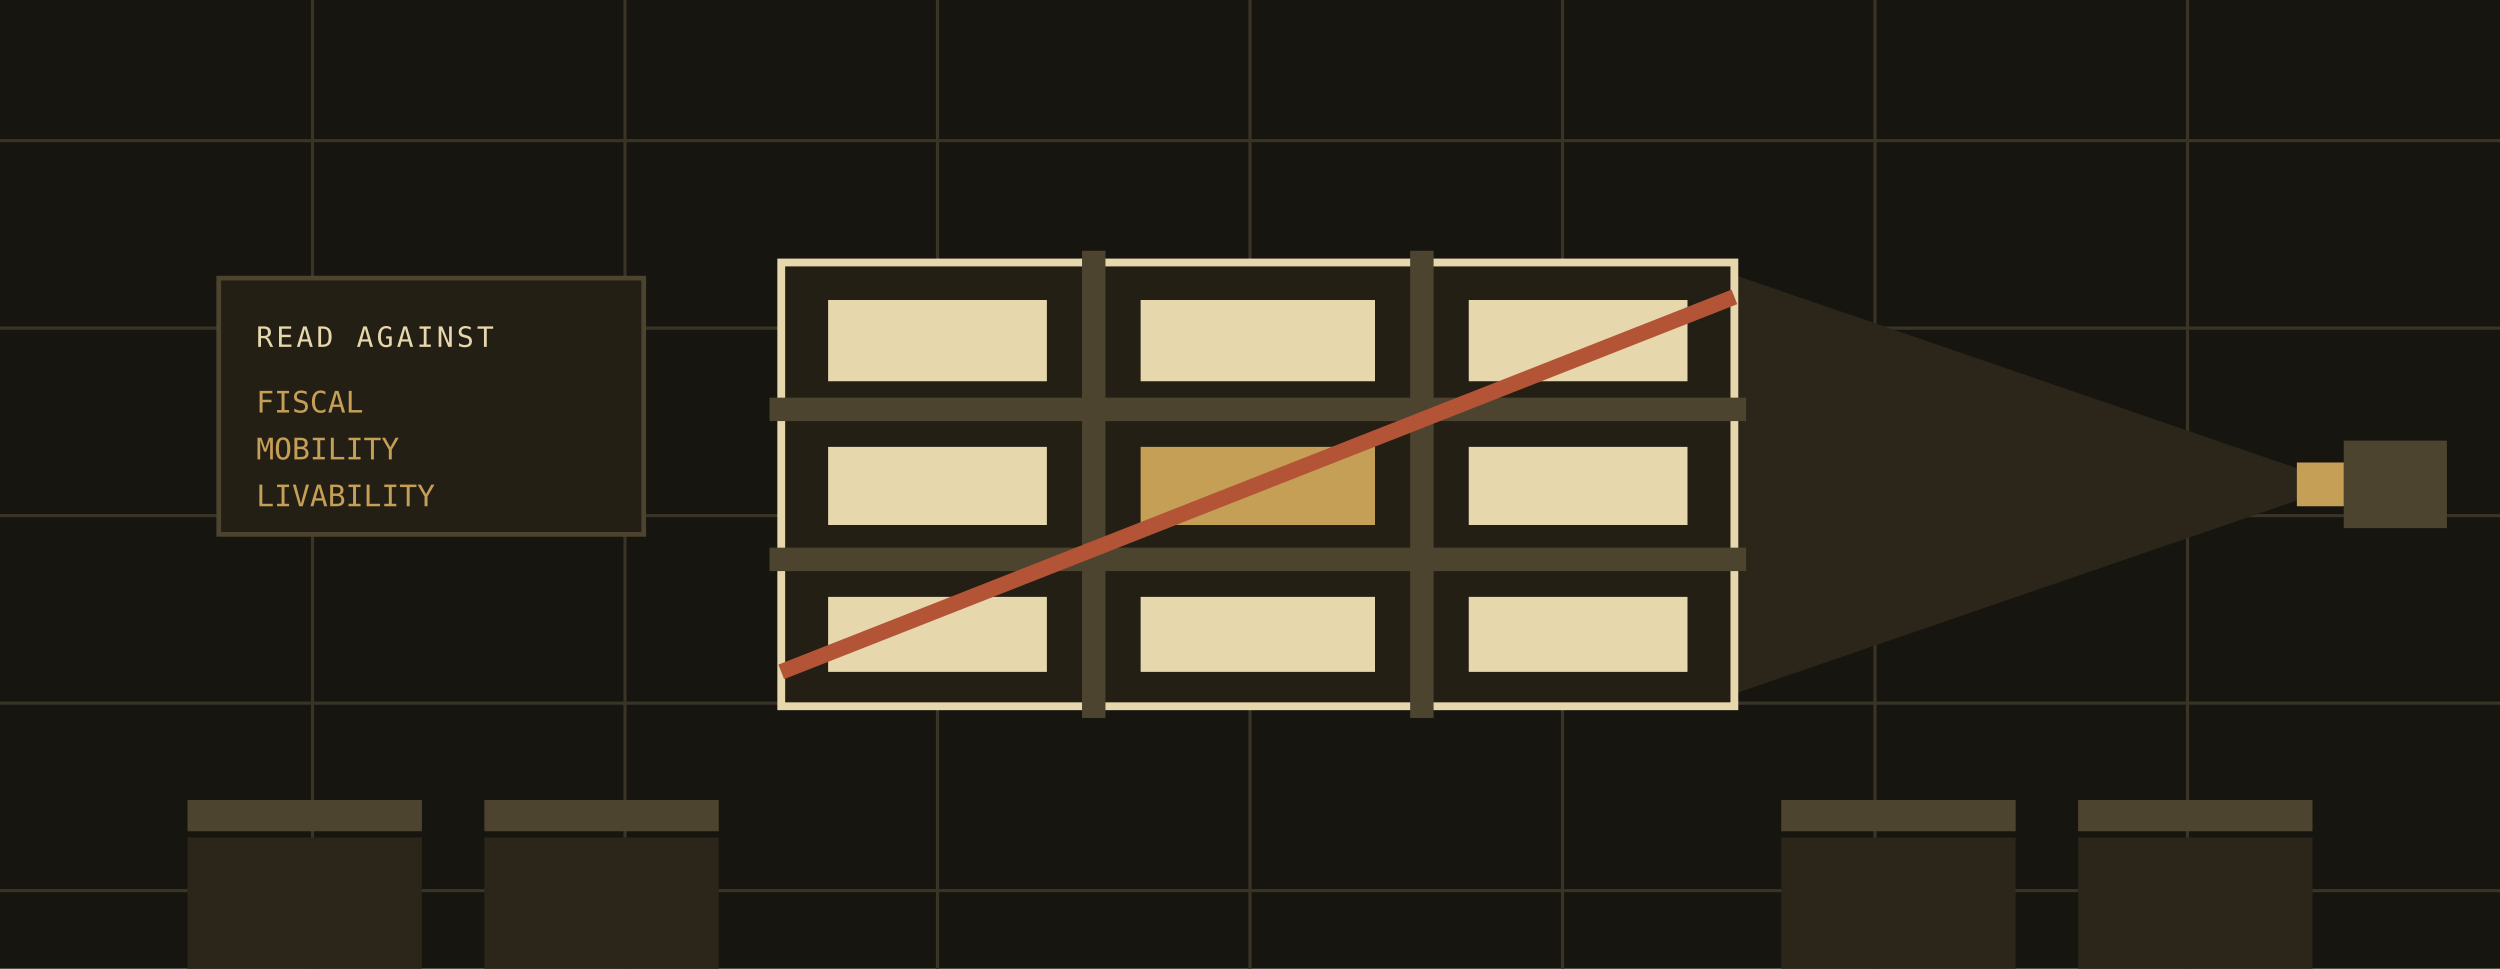
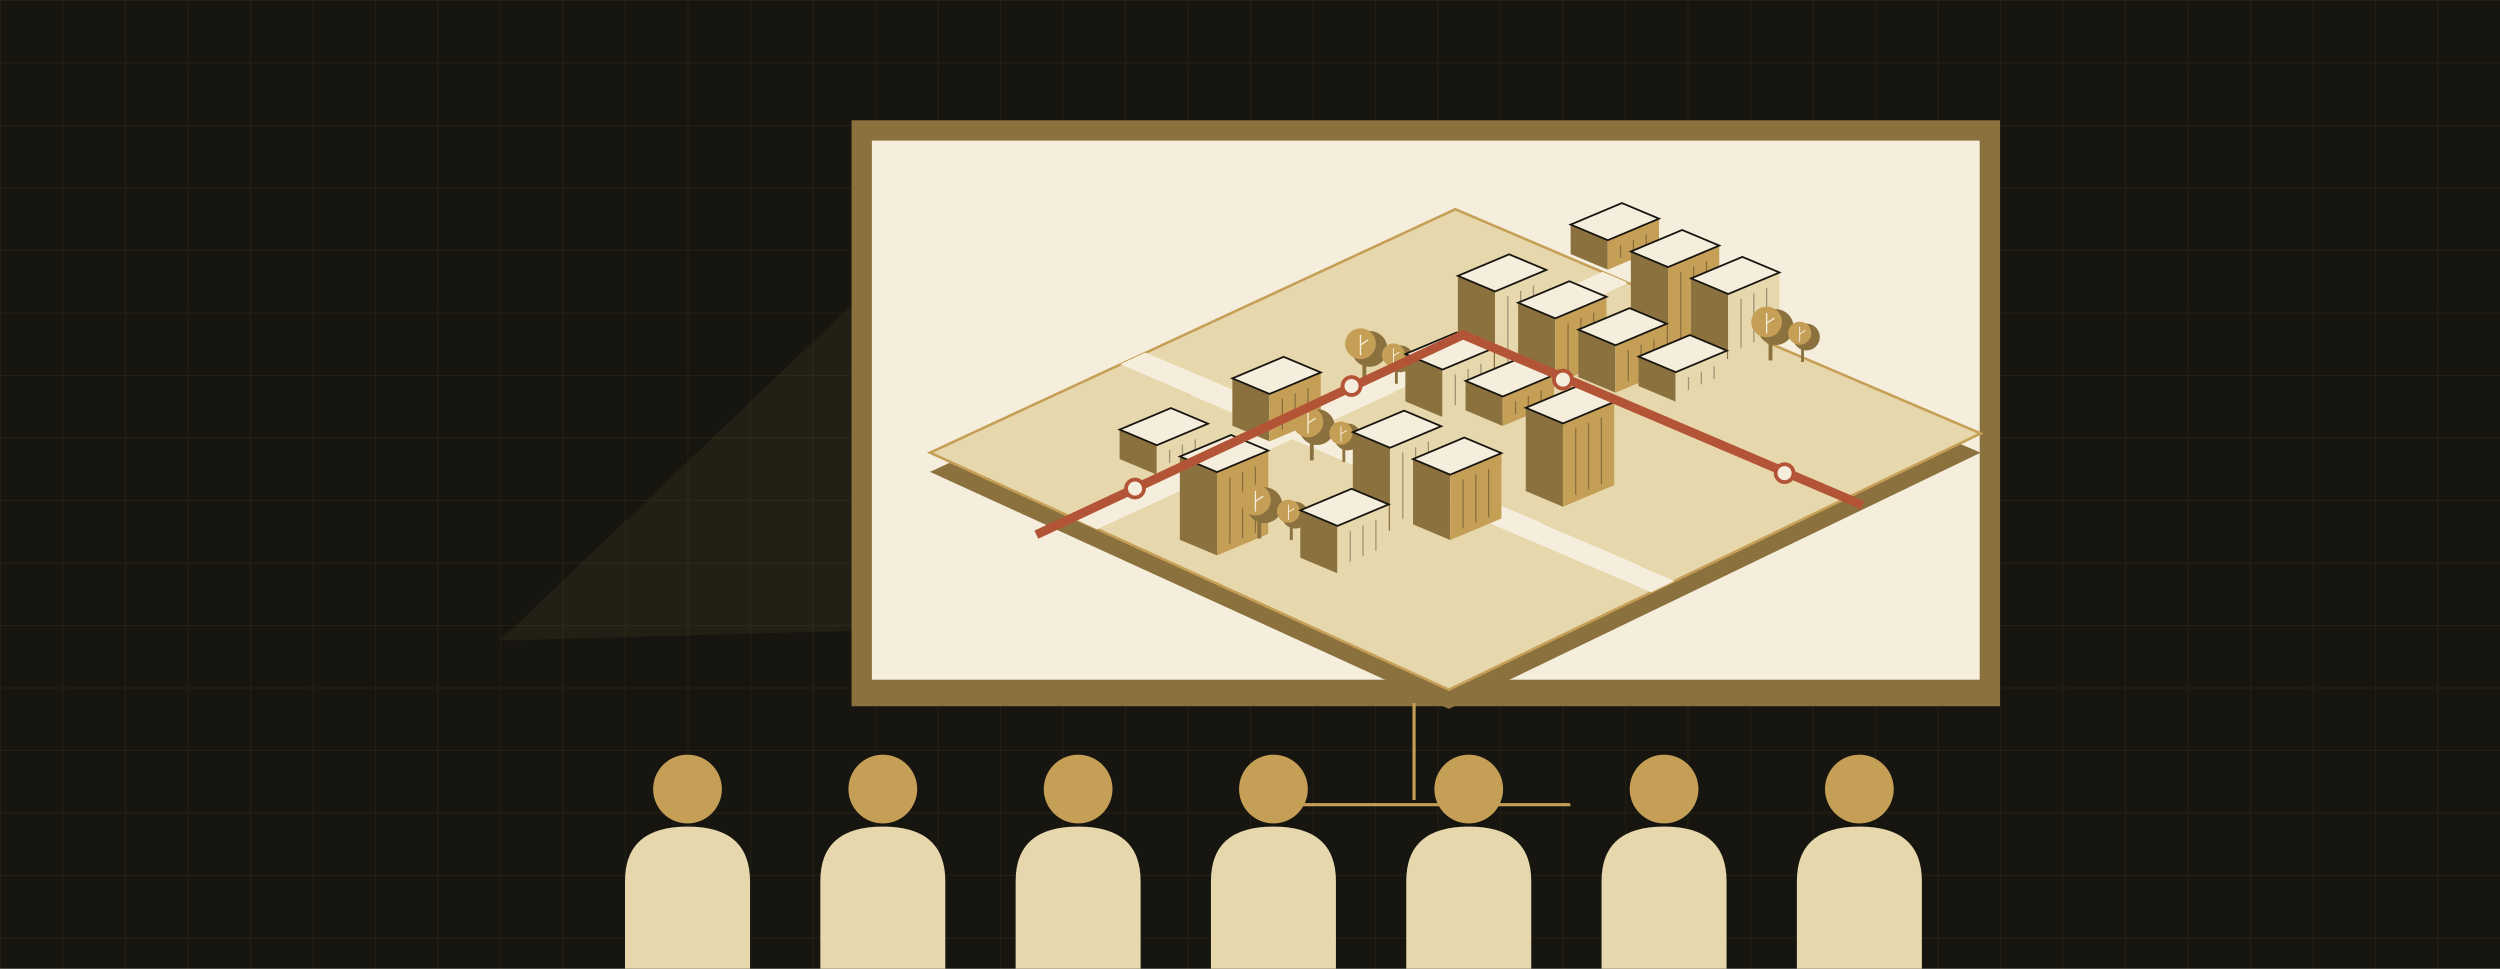
<svg xmlns="http://www.w3.org/2000/svg" viewBox="0 0 1600 620" role="img" aria-labelledby="title desc">
-   <rect width="1600" height="620" fill="#17150f" />
-   <g stroke="#3a3427" stroke-width="2">
-     <path d="M0 90h1600M0 210h1600M0 330h1600M0 450h1600M0 570h1600M200 0v620M400 0v620M600 0v620M800 0v620M1000 0v620M1200 0v620M1400 0v620" />
+   <rect x="0" y="0" width="1600" height="620" fill="#17150f" />
+   <defs>
+     <pattern id="grid" width="40" height="40" patternUnits="userSpaceOnUse">
+       <path d="M40 0H0V40" fill="none" stroke="#c69f57" stroke-opacity=".10" stroke-width="1" />
+     </pattern>
+   </defs>
+   <rect x="0" y="0" width="1600" height="620" fill="url(#grid)" />
+   <path d="M320 410 650 95 1220 95 1220 385Z" fill="#c69f57" opacity=".07" />
+   <rect x="545" y="77" width="735" height="375" fill="#8b713e" />
+   <rect x="558" y="90" width="709" height="345" fill="#f6eedd" />
+   <g transform="translate(915 220) scale(0.82)">
+     <path d="M-390 100 20-90 430 85 15 285Z" fill="#8b713e" />
+     <path d="M-390 85 20-105 430 70 15 270Z" fill="#e7d7ad" stroke="#c69f57" stroke-width="2" />
+     <defs>
+       <clipPath id="streets-915-220">
+         <path d="M-390 85 20-105 430 70 15 270Z" />
+       </clipPath>
+     </defs>
+     <g clip-path="url(#streets-915-220)">
+       <path d="M-390 196l360-166" fill="none" stroke="#f6eedd" stroke-width="16" />
+       <path d="M-412 -66l345 147" fill="none" stroke="#f6eedd" stroke-width="15" />
+       <path d="M-330 168l360-166" fill="none" stroke="#f6eedd" stroke-width="16" />
+       <path d="M-336 -33l345 147" fill="none" stroke="#f6eedd" stroke-width="15" />
+       <path d="M-270 140l360-166" fill="none" stroke="#f6eedd" stroke-width="16" />
+       <path d="M-260 0l345 147" fill="none" stroke="#f6eedd" stroke-width="15" />
+       <path d="M-210 112l360-166" fill="none" stroke="#f6eedd" stroke-width="16" />
+       <path d="M-184 33l345 147" fill="none" stroke="#f6eedd" stroke-width="15" />
+       <path d="M-150 84l360-166" fill="none" stroke="#f6eedd" stroke-width="16" />
+       <path d="M-108 66l345 147" fill="none" stroke="#f6eedd" stroke-width="15" />
+     </g>
+     <path d="M-242 67l40 -16.8 29 12.18 -40 16.8Z" fill="#e7d7ad" />
+     <path d="M-242 67v23l29 12.18v-23Z" fill="#8b713e" />
+     <path d="M-213 79.18l40 -16.8v23l-40 16.8Z" fill="#e7d7ad" />
+     <path d="M-242 67l40 -16.8 29 12.18 -40 16.8Z" fill="#f6eedd" stroke="#17150f" stroke-width="1.4" />
+     <path d="M-203.0 82.98L-203.0 92.98" fill="none" stroke="#17150f" stroke-width="1" opacity=".35" />
+     <path d="M-193.0 78.78L-193.0 88.78" fill="none" stroke="#17150f" stroke-width="1" opacity=".35" />
+     <path d="M-183.0 74.58L-183.0 84.58" fill="none" stroke="#17150f" stroke-width="1" opacity=".35" />
+     <path d="M-154 27l40 -16.8 29 12.18 -40 16.8Z" fill="#c69f57" />
+     <path d="M-154 27v37l29 12.18v-37Z" fill="#8b713e" />
+     <path d="M-125 39.18l40 -16.8v37l-40 16.8Z" fill="#c69f57" />
+     <path d="M-154 27l40 -16.8 29 12.18 -40 16.8Z" fill="#f6eedd" stroke="#17150f" stroke-width="1.4" />
+     <path d="M-115.0 42.98L-115.0 66.98" fill="none" stroke="#17150f" stroke-width="1" opacity=".35" />
+     <path d="M-105.0 38.78L-105.0 62.78" fill="none" stroke="#17150f" stroke-width="1" opacity=".35" />
+     <path d="M-95.0 34.58L-95.0 58.58" fill="none" stroke="#17150f" stroke-width="1" opacity=".35" />
+     <g transform="translate(-51 7) scale(1)">
+       <path d="M0 0v23" fill="none" stroke="#8b713e" stroke-width="3" />
+       <circle cx="4" cy="-3" r="14" fill="#8b713e" />
+       <circle cx="-3" cy="-7" r="12" fill="#c69f57" />
+       <path d="M-3 -14v16m0-8 6-4" fill="none" stroke="#f6eedd" stroke-width="1" />
+     </g>
+     <g transform="translate(-26 14) scale(0.75)">
+       <path d="M0 0v23" fill="none" stroke="#8b713e" stroke-width="3" />
+       <circle cx="4" cy="-3" r="14" fill="#8b713e" />
+       <circle cx="-3" cy="-7" r="12" fill="#c69f57" />
+       <path d="M-3 -14v16m0-8 6-4" fill="none" stroke="#f6eedd" stroke-width="1" />
+     </g>
+     <path d="M22 -53l40 -16.8 29 12.18 -40 16.8Z" fill="#e7d7ad" />
+     <path d="M22 -53v65l29 12.18v-65Z" fill="#8b713e" />
+     <path d="M51 -40.82l40 -16.8v65l-40 16.8Z" fill="#e7d7ad" />
+     <path d="M22 -53l40 -16.8 29 12.18 -40 16.8Z" fill="#f6eedd" stroke="#17150f" stroke-width="1.4" />
+     <path d="M61.0 -37.02L61.0 14.98" fill="none" stroke="#17150f" stroke-width="1" opacity=".35" />
+     <path d="M71.0 -41.22L71.0 10.78" fill="none" stroke="#17150f" stroke-width="1" opacity=".35" />
+     <path d="M81.0 -45.42L81.0 6.58" fill="none" stroke="#17150f" stroke-width="1" opacity=".35" />
+     <path d="M110 -93l40 -16.8 29 12.18 -40 16.8Z" fill="#c69f57" />
+     <path d="M110 -93v23l29 12.18v-23Z" fill="#8b713e" />
+     <path d="M139 -80.82l40 -16.8v23l-40 16.8Z" fill="#c69f57" />
+     <path d="M110 -93l40 -16.8 29 12.18 -40 16.8Z" fill="#f6eedd" stroke="#17150f" stroke-width="1.4" />
+     <path d="M149.0 -77.02L149.0 -67.02" fill="none" stroke="#17150f" stroke-width="1" opacity=".35" />
+     <path d="M159.0 -81.22L159.0 -71.22" fill="none" stroke="#17150f" stroke-width="1" opacity=".35" />
+     <path d="M169.0 -85.42L169.0 -75.42" fill="none" stroke="#17150f" stroke-width="1" opacity=".35" />
+     <path d="M-195 88l40 -16.8 29 12.18 -40 16.8Z" fill="#c69f57" />
+     <path d="M-195 88v65l29 12.18v-65Z" fill="#8b713e" />
+     <path d="M-166 100.18l40 -16.8v65l-40 16.8Z" fill="#c69f57" />
+     <path d="M-195 88l40 -16.8 29 12.18 -40 16.8Z" fill="#f6eedd" stroke="#17150f" stroke-width="1.4" />
+     <path d="M-156.0 103.98L-156.0 155.98" fill="none" stroke="#17150f" stroke-width="1" opacity=".35" />
+     <path d="M-146.0 99.78L-146.0 151.78" fill="none" stroke="#17150f" stroke-width="1" opacity=".35" />
+     <path d="M-136.0 95.58L-136.0 147.58" fill="none" stroke="#17150f" stroke-width="1" opacity=".35" />
+     <g transform="translate(-92 68) scale(1)">
+       <path d="M0 0v23" fill="none" stroke="#8b713e" stroke-width="3" />
+       <circle cx="4" cy="-3" r="14" fill="#8b713e" />
+       <circle cx="-3" cy="-7" r="12" fill="#c69f57" />
+       <path d="M-3 -14v16m0-8 6-4" fill="none" stroke="#f6eedd" stroke-width="1" />
+     </g>
+     <g transform="translate(-67 75) scale(0.75)">
+       <path d="M0 0v23" fill="none" stroke="#8b713e" stroke-width="3" />
+       <circle cx="4" cy="-3" r="14" fill="#8b713e" />
+       <circle cx="-3" cy="-7" r="12" fill="#c69f57" />
+       <path d="M-3 -14v16m0-8 6-4" fill="none" stroke="#f6eedd" stroke-width="1" />
+     </g>
+     <path d="M-19 8l40 -16.8 29 12.18 -40 16.8Z" fill="#e7d7ad" />
+     <path d="M-19 8v37l29 12.18v-37Z" fill="#8b713e" />
+     <path d="M10 20.18l40 -16.8v37l-40 16.8Z" fill="#e7d7ad" />
+     <path d="M-19 8l40 -16.8 29 12.18 -40 16.8Z" fill="#f6eedd" stroke="#17150f" stroke-width="1.4" />
+     <path d="M20.0 23.98L20.0 47.98" fill="none" stroke="#17150f" stroke-width="1" opacity=".35" />
+     <path d="M30.0 19.78L30.0 43.78" fill="none" stroke="#17150f" stroke-width="1" opacity=".35" />
+     <path d="M40.0 15.58L40.0 39.58" fill="none" stroke="#17150f" stroke-width="1" opacity=".35" />
+     <path d="M69 -32l40 -16.8 29 12.18 -40 16.8Z" fill="#c69f57" />
+     <path d="M69 -32v51l29 12.18v-51Z" fill="#8b713e" />
+     <path d="M98 -19.82l40 -16.8v51l-40 16.8Z" fill="#c69f57" />
+     <path d="M69 -32l40 -16.8 29 12.18 -40 16.8Z" fill="#f6eedd" stroke="#17150f" stroke-width="1.4" />
+     <path d="M108.0 -16.02L108.0 21.98" fill="none" stroke="#17150f" stroke-width="1" opacity=".35" />
+     <path d="M118.0 -20.22L118.0 17.78" fill="none" stroke="#17150f" stroke-width="1" opacity=".35" />
+     <path d="M128.0 -24.42L128.0 13.58" fill="none" stroke="#17150f" stroke-width="1" opacity=".35" />
+     <path d="M157 -72l40 -16.8 29 12.18 -40 16.8Z" fill="#c69f57" />
+     <path d="M157 -72v65l29 12.18v-65Z" fill="#8b713e" />
+     <path d="M186 -59.82l40 -16.8v65l-40 16.8Z" fill="#c69f57" />
+     <path d="M157 -72l40 -16.8 29 12.18 -40 16.8Z" fill="#f6eedd" stroke="#17150f" stroke-width="1.4" />
+     <path d="M196.0 -56.02L196.0 -4.02" fill="none" stroke="#17150f" stroke-width="1" opacity=".35" />
+     <path d="M206.0 -60.22L206.0 -8.22" fill="none" stroke="#17150f" stroke-width="1" opacity=".35" />
+     <path d="M216.0 -64.42L216.0 -12.42" fill="none" stroke="#17150f" stroke-width="1" opacity=".35" />
+     <g transform="translate(-133 129) scale(1)">
+       <path d="M0 0v23" fill="none" stroke="#8b713e" stroke-width="3" />
+       <circle cx="4" cy="-3" r="14" fill="#8b713e" />
+       <circle cx="-3" cy="-7" r="12" fill="#c69f57" />
+       <path d="M-3 -14v16m0-8 6-4" fill="none" stroke="#f6eedd" stroke-width="1" />
+     </g>
+     <g transform="translate(-108 136) scale(0.75)">
+       <path d="M0 0v23" fill="none" stroke="#8b713e" stroke-width="3" />
+       <circle cx="4" cy="-3" r="14" fill="#8b713e" />
+       <circle cx="-3" cy="-7" r="12" fill="#c69f57" />
+       <path d="M-3 -14v16m0-8 6-4" fill="none" stroke="#f6eedd" stroke-width="1" />
+     </g>
+     <path d="M-60 69l40 -16.8 29 12.18 -40 16.8Z" fill="#e7d7ad" />
+     <path d="M-60 69v65l29 12.18v-65Z" fill="#8b713e" />
+     <path d="M-31 81.18l40 -16.8v65l-40 16.8Z" fill="#e7d7ad" />
+     <path d="M-60 69l40 -16.8 29 12.18 -40 16.8Z" fill="#f6eedd" stroke="#17150f" stroke-width="1.4" />
+     <path d="M-21.0 84.98L-21.0 136.98" fill="none" stroke="#17150f" stroke-width="1" opacity=".35" />
+     <path d="M-11.0 80.78L-11.0 132.78" fill="none" stroke="#17150f" stroke-width="1" opacity=".35" />
+     <path d="M-1.0 76.58L-1.0 128.58" fill="none" stroke="#17150f" stroke-width="1" opacity=".35" />
+     <path d="M28 29l40 -16.8 29 12.18 -40 16.8Z" fill="#c69f57" />
+     <path d="M28 29v23l29 12.18v-23Z" fill="#8b713e" />
+     <path d="M57 41.18l40 -16.8v23l-40 16.8Z" fill="#c69f57" />
+     <path d="M28 29l40 -16.8 29 12.18 -40 16.8Z" fill="#f6eedd" stroke="#17150f" stroke-width="1.4" />
+     <path d="M67.0 44.98L67.0 54.98" fill="none" stroke="#17150f" stroke-width="1" opacity=".35" />
+     <path d="M77.0 40.78L77.0 50.78" fill="none" stroke="#17150f" stroke-width="1" opacity=".35" />
+     <path d="M87.0 36.58L87.0 46.58" fill="none" stroke="#17150f" stroke-width="1" opacity=".35" />
+     <path d="M116 -11l40 -16.8 29 12.18 -40 16.8Z" fill="#c69f57" />
+     <path d="M116 -11v37l29 12.18v-37Z" fill="#8b713e" />
+     <path d="M145 1.18l40 -16.8v37l-40 16.8Z" fill="#c69f57" />
+     <path d="M116 -11l40 -16.8 29 12.18 -40 16.8Z" fill="#f6eedd" stroke="#17150f" stroke-width="1.4" />
+     <path d="M155.0 4.98L155.0 28.98" fill="none" stroke="#17150f" stroke-width="1" opacity=".35" />
+     <path d="M165.0 0.78L165.0 24.78" fill="none" stroke="#17150f" stroke-width="1" opacity=".35" />
+     <path d="M175.0 -3.42L175.0 20.58" fill="none" stroke="#17150f" stroke-width="1" opacity=".35" />
+     <path d="M204 -51l40 -16.8 29 12.18 -40 16.8Z" fill="#e7d7ad" />
+     <path d="M204 -51v51l29 12.18v-51Z" fill="#8b713e" />
+     <path d="M233 -38.82l40 -16.8v51l-40 16.8Z" fill="#e7d7ad" />
+     <path d="M204 -51l40 -16.8 29 12.18 -40 16.8Z" fill="#f6eedd" stroke="#17150f" stroke-width="1.4" />
+     <path d="M243.0 -35.02L243.0 2.98" fill="none" stroke="#17150f" stroke-width="1" opacity=".35" />
+     <path d="M253.0 -39.22L253.0 -1.22" fill="none" stroke="#17150f" stroke-width="1" opacity=".35" />
+     <path d="M263.0 -43.42L263.0 -5.42" fill="none" stroke="#17150f" stroke-width="1" opacity=".35" />
+     <path d="M-101 130l40 -16.8 29 12.18 -40 16.8Z" fill="#e7d7ad" />
+     <path d="M-101 130v37l29 12.18v-37Z" fill="#8b713e" />
+     <path d="M-72 142.18l40 -16.8v37l-40 16.8Z" fill="#e7d7ad" />
+     <path d="M-101 130l40 -16.8 29 12.18 -40 16.8Z" fill="#f6eedd" stroke="#17150f" stroke-width="1.4" />
+     <path d="M-62.0 145.98L-62.0 169.98" fill="none" stroke="#17150f" stroke-width="1" opacity=".35" />
+     <path d="M-52.0 141.78L-52.0 165.78" fill="none" stroke="#17150f" stroke-width="1" opacity=".35" />
+     <path d="M-42.0 137.58L-42.0 161.58" fill="none" stroke="#17150f" stroke-width="1" opacity=".35" />
+     <path d="M-13 90l40 -16.8 29 12.18 -40 16.8Z" fill="#c69f57" />
+     <path d="M-13 90v51l29 12.18v-51Z" fill="#8b713e" />
+     <path d="M16 102.18l40 -16.8v51l-40 16.8Z" fill="#c69f57" />
+     <path d="M-13 90l40 -16.8 29 12.18 -40 16.8Z" fill="#f6eedd" stroke="#17150f" stroke-width="1.4" />
+     <path d="M26.0 105.98L26.0 143.98" fill="none" stroke="#17150f" stroke-width="1" opacity=".35" />
+     <path d="M36.0 101.78L36.0 139.78" fill="none" stroke="#17150f" stroke-width="1" opacity=".35" />
+     <path d="M46.0 97.58L46.0 135.58" fill="none" stroke="#17150f" stroke-width="1" opacity=".35" />
+     <path d="M75 50l40 -16.8 29 12.18 -40 16.8Z" fill="#c69f57" />
+     <path d="M75 50v65l29 12.18v-65Z" fill="#8b713e" />
+     <path d="M104 62.18l40 -16.8v65l-40 16.8Z" fill="#c69f57" />
+     <path d="M75 50l40 -16.8 29 12.18 -40 16.8Z" fill="#f6eedd" stroke="#17150f" stroke-width="1.4" />
+     <path d="M114.0 65.98L114.0 117.98" fill="none" stroke="#17150f" stroke-width="1" opacity=".35" />
+     <path d="M124.0 61.78L124.0 113.78" fill="none" stroke="#17150f" stroke-width="1" opacity=".35" />
+     <path d="M134.0 57.58L134.0 109.58" fill="none" stroke="#17150f" stroke-width="1" opacity=".35" />
+     <path d="M163 10l40 -16.8 29 12.18 -40 16.8Z" fill="#e7d7ad" />
+     <path d="M163 10v23l29 12.18v-23Z" fill="#8b713e" />
+     <path d="M192 22.18l40 -16.8v23l-40 16.8Z" fill="#e7d7ad" />
+     <path d="M163 10l40 -16.8 29 12.18 -40 16.8Z" fill="#f6eedd" stroke="#17150f" stroke-width="1.4" />
+     <path d="M202.0 25.98L202.0 35.98" fill="none" stroke="#17150f" stroke-width="1" opacity=".35" />
+     <path d="M212.0 21.78L212.0 31.78" fill="none" stroke="#17150f" stroke-width="1" opacity=".35" />
+     <path d="M222.0 17.58L222.0 27.58" fill="none" stroke="#17150f" stroke-width="1" opacity=".35" />
+     <g transform="translate(266 -10) scale(1)">
+       <path d="M0 0v23" fill="none" stroke="#8b713e" stroke-width="3" />
+       <circle cx="4" cy="-3" r="14" fill="#8b713e" />
+       <circle cx="-3" cy="-7" r="12" fill="#c69f57" />
+       <path d="M-3 -14v16m0-8 6-4" fill="none" stroke="#f6eedd" stroke-width="1" />
+     </g>
+     <g transform="translate(291 -3) scale(0.75)">
+       <path d="M0 0v23" fill="none" stroke="#8b713e" stroke-width="3" />
+       <circle cx="4" cy="-3" r="14" fill="#8b713e" />
+       <circle cx="-3" cy="-7" r="12" fill="#c69f57" />
+       <path d="M-3 -14v16m0-8 6-4" fill="none" stroke="#f6eedd" stroke-width="1" />
+     </g>
+     <path d="M-307 149 26-7 338 126" fill="none" stroke="#b45436" stroke-width="7" />
+     <circle cx="-230" cy="113" r="7" fill="#f6eedd" stroke="#b45436" stroke-width="3" />
+     <circle cx="-61" cy="33" r="7" fill="#f6eedd" stroke="#b45436" stroke-width="3" />
+     <circle cx="104" cy="28" r="7" fill="#f6eedd" stroke="#b45436" stroke-width="3" />
+     <circle cx="277" cy="101" r="7" fill="#f6eedd" stroke="#b45436" stroke-width="3" />
  </g>
-   <path d="M1500 310 1110 176v268Z" fill="#2b2619" />
-   <rect x="1500" y="282" width="66" height="56" fill="#4d442f" />
-   <rect x="1470" y="296" width="30" height="28" fill="#c69f57" />
-   <rect x="500" y="168" width="610" height="284" fill="#241f15" stroke="#e7d7ad" stroke-width="5" />
-   <g stroke="#4d442f" stroke-width="15" stroke-linecap="square">
-     <path d="M500 262h610M500 358h610M700 168v284M910 168v284" />
-   </g>
-   <g fill="#e7d7ad">
-     <rect x="530" y="192" width="140" height="52" />
-     <rect x="730" y="192" width="150" height="52" />
-     <rect x="940" y="192" width="140" height="52" />
-     <rect x="530" y="286" width="140" height="50" />
-     <rect x="940" y="286" width="140" height="50" />
-     <rect x="530" y="382" width="140" height="48" />
-     <rect x="730" y="382" width="150" height="48" />
-     <rect x="940" y="382" width="140" height="48" />
-   </g>
-   <rect x="730" y="286" width="150" height="50" fill="#c69f57" />
-   <path d="M500 430 1110 190" fill="none" stroke="#b45436" stroke-width="10" />
-   <g fill="#2b2619">
-     <path d="M120 620v-84h150v84zM310 620v-84h150v84zM1140 620v-84h150v84zM1330 620v-84h150v84z" />
-   </g>
-   <g fill="#4d442f">
-     <path d="M120 512h150v20H120zM310 512h150v20H310zM1140 512h150v20h-150zM1330 512h150v20h-150z" />
-   </g>
-   <g transform="translate(140 178)">
-     <rect width="272" height="164" fill="#241f15" stroke="#4d442f" stroke-width="3" />
-     <text x="24" y="44" fill="#e7d7ad" font-family="monospace" font-size="18" letter-spacing="2">READ AGAINST</text>
-     <text x="24" y="86" fill="#c69f57" font-family="monospace" font-size="19">FISCAL</text>
-     <text x="24" y="116" fill="#c69f57" font-family="monospace" font-size="19">MOBILITY</text>
-     <text x="24" y="146" fill="#c69f57" font-family="monospace" font-size="19">LIVABILITY</text>
-   </g>
+   <path d="M905 450L905 512" fill="none" stroke="#c69f57" stroke-width="2" />
+   <path d="M805 515L1005 515" fill="none" stroke="#c69f57" stroke-width="2" />
+   <path d="M400 620v-56q0-35 40-35t40 35v56Z" fill="#e7d7ad" />
+   <circle cx="440" cy="505" r="22" fill="#c69f57" />
+   <path d="M525 620v-56q0-35 40-35t40 35v56Z" fill="#e7d7ad" />
+   <circle cx="565" cy="505" r="22" fill="#c69f57" />
+   <path d="M650 620v-56q0-35 40-35t40 35v56Z" fill="#e7d7ad" />
+   <circle cx="690" cy="505" r="22" fill="#c69f57" />
+   <path d="M775 620v-56q0-35 40-35t40 35v56Z" fill="#e7d7ad" />
+   <circle cx="815" cy="505" r="22" fill="#c69f57" />
+   <path d="M900 620v-56q0-35 40-35t40 35v56Z" fill="#e7d7ad" />
+   <circle cx="940" cy="505" r="22" fill="#c69f57" />
+   <path d="M1025 620v-56q0-35 40-35t40 35v56Z" fill="#e7d7ad" />
+   <circle cx="1065" cy="505" r="22" fill="#c69f57" />
+   <path d="M1150 620v-56q0-35 40-35t40 35v56Z" fill="#e7d7ad" />
+   <circle cx="1190" cy="505" r="22" fill="#c69f57" />
</svg>
